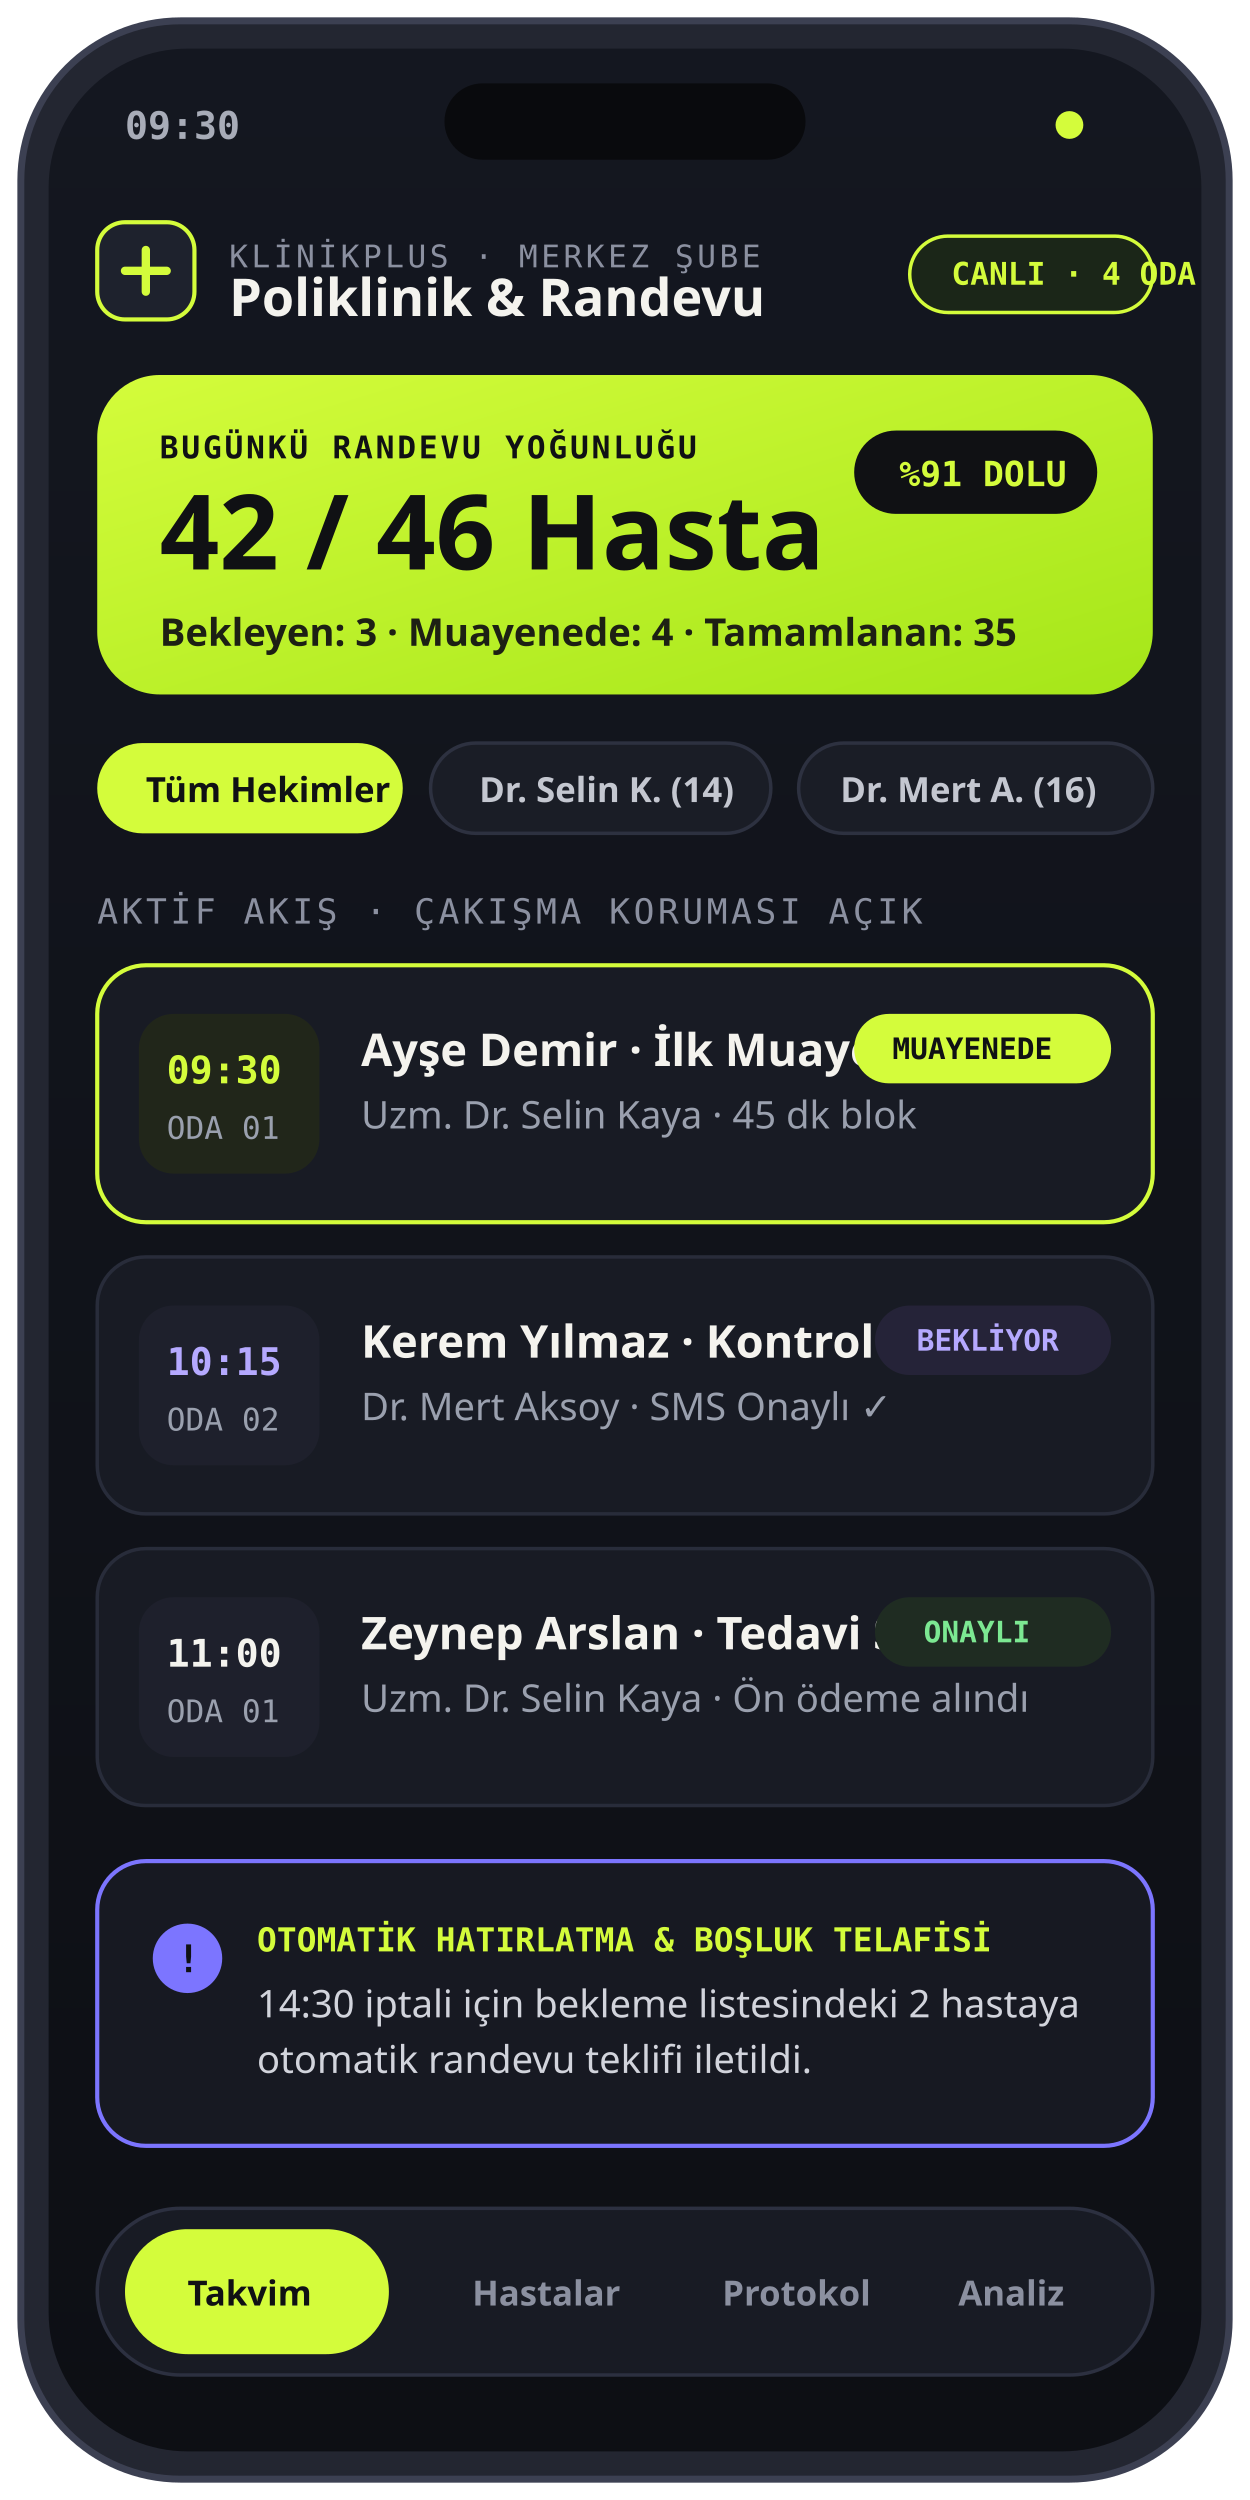
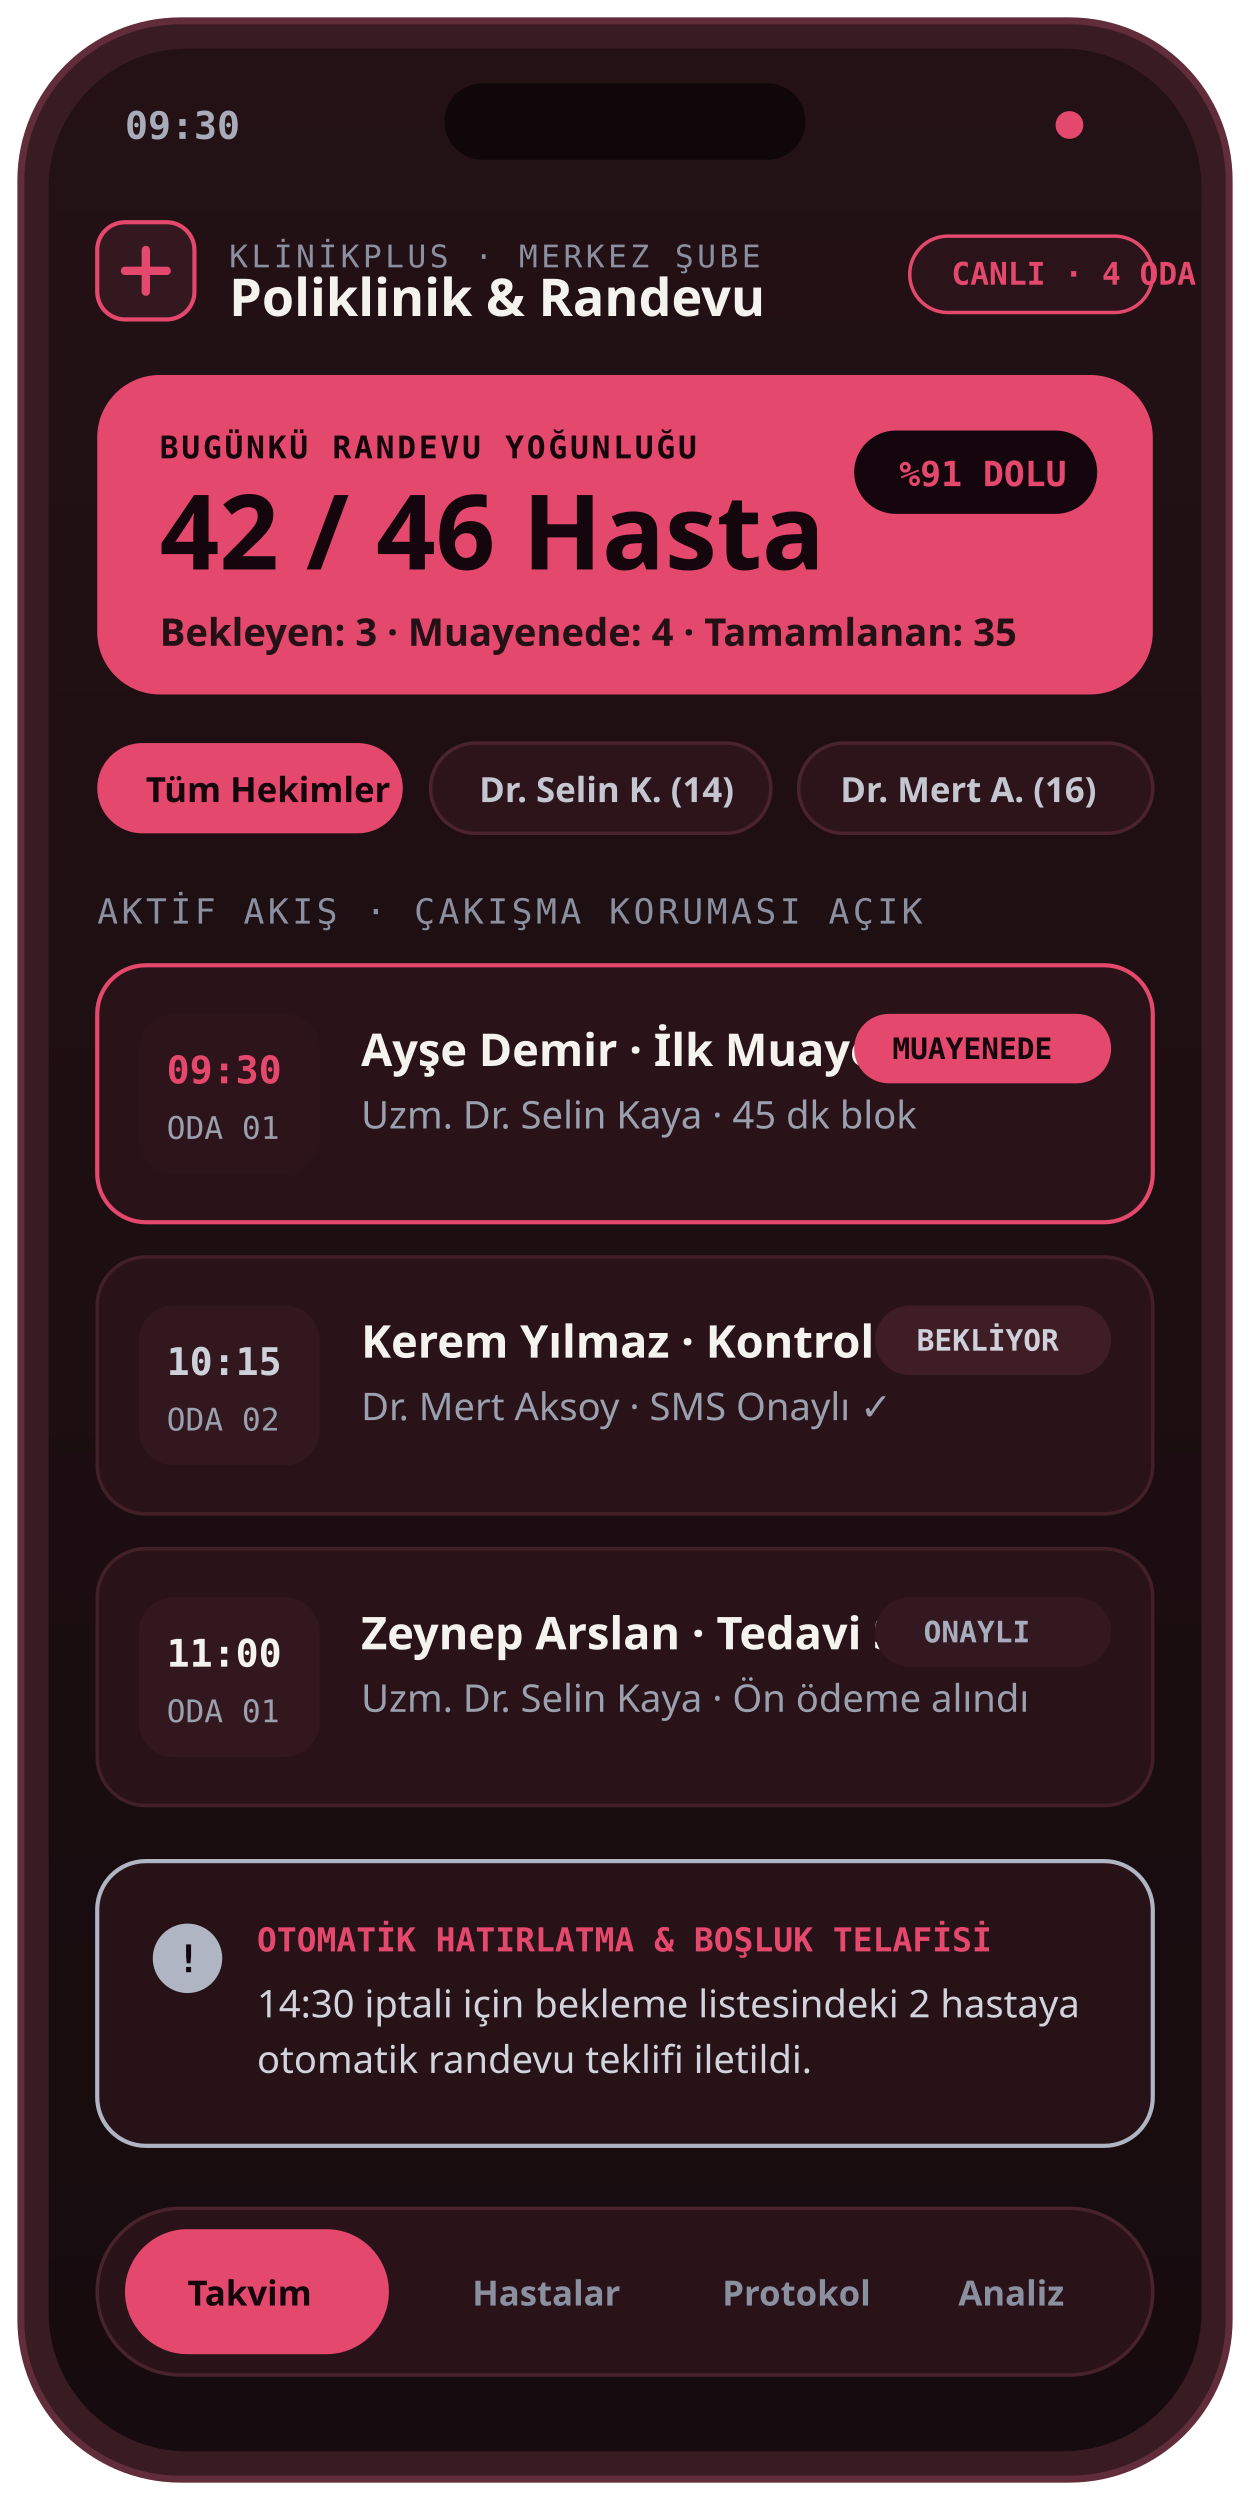
<svg xmlns="http://www.w3.org/2000/svg" viewBox="0 0 360 720" role="img" aria-label="KlinikPlus randevu ve poliklinik takvimi ekranı">
  <defs>
    <linearGradient id="kpBg1" x1="0" y1="0" x2="0" y2="1">
-       <stop offset="0%" stop-color="#141720" />
-       <stop offset="100%" stop-color="#0d0f14" />
+       <stop offset="0%" stop-color="#231115" />
+       <stop offset="100%" stop-color="#160b0e" />
    </linearGradient>
    <linearGradient id="kpAccent" x1="0" y1="0" x2="1" y2="1">
-       <stop offset="0%" stop-color="#d4fc3b" />
-       <stop offset="100%" stop-color="#a5e619" />
+       <stop offset="0%" stop-color="#e5486d" />
+       <stop offset="100%" stop-color="#e5486d" />
    </linearGradient>
  </defs>
-   <rect x="6" y="6" width="348" height="708" rx="46" fill="#232631" stroke="#3c4052" stroke-width="2" />
+   <rect x="6" y="6" width="348" height="708" rx="46" fill="#391b22" stroke="#612d3a" stroke-width="2" />
  <rect x="14" y="14" width="332" height="692" rx="40" fill="url(#kpBg1)" />
-   <rect x="128" y="24" width="104" height="22" rx="11" fill="#090a0d" />
+   <rect x="128" y="24" width="104" height="22" rx="11" fill="#0f0709" />
  <text x="36" y="40" fill="#a8acb8" font-family="monospace" font-size="11" font-weight="700">09:30</text>
-   <circle cx="308" cy="36" r="4" fill="#d4fc3b" />
+   <circle cx="308" cy="36" r="4" fill="#e5486d" />
  <g transform="translate(28, 64)">
-     <rect x="0" y="0" width="28" height="28" rx="8" fill="#1e222d" stroke="#d4fc3b" stroke-width="1.2" />
-     <path d="M14 8v12M8 14h12" stroke="#d4fc3b" stroke-width="2.4" stroke-linecap="round" />
+     <rect x="0" y="0" width="28" height="28" rx="8" fill="#33181f" stroke="#e5486d" stroke-width="1.2" />
+     <path d="M14 8v12M8 14h12" stroke="#e5486d" stroke-width="2.4" stroke-linecap="round" />
    <text x="38" y="13" fill="#8b90a0" font-family="monospace" font-size="9" letter-spacing="1">KLİNİKPLUS · MERKEZ ŞUBE</text>
    <text x="38" y="27" fill="#f4f3ee" font-family="sans-serif" font-size="15" font-weight="700">Poliklinik &amp; Randevu</text>
-     <rect x="234" y="4" width="70" height="22" rx="11" fill="#1b2618" stroke="#d4fc3b" stroke-width="1" />
-     <text x="246" y="18" fill="#d4fc3b" font-family="monospace" font-size="9" font-weight="700">CANLI · 4 ODA</text>
+     <rect x="234" y="4" width="70" height="22" rx="11" fill="#2a1419" stroke="#e5486d" stroke-width="1" />
+     <text x="246" y="18" fill="#e5486d" font-family="monospace" font-size="9" font-weight="700">CANLI · 4 ODA</text>
  </g>
  <g transform="translate(28, 108)">
    <rect width="304" height="92" rx="18" fill="url(#kpAccent)" />
-     <text x="18" y="24" fill="#101114" font-family="monospace" font-size="9" font-weight="700" letter-spacing="0.8">BUGÜNKÜ RANDEVU YOĞUNLUĞU</text>
-     <text x="18" y="56" fill="#101114" font-family="sans-serif" font-size="30" font-weight="800">42 / 46 Hasta</text>
-     <rect x="218" y="16" width="70" height="24" rx="12" fill="#101114" />
-     <text x="231" y="32" fill="#d4fc3b" font-family="monospace" font-size="10" font-weight="700">%91 DOLU</text>
-     <text x="18" y="78" fill="#1d2014" font-family="sans-serif" font-size="11" font-weight="700">Bekleyen: 3  ·  Muayenede: 4  ·  Tamamlanan: 35</text>
+     <text x="18" y="24" fill="#14060c" font-family="monospace" font-size="9" font-weight="700" letter-spacing="0.8">BUGÜNKÜ RANDEVU YOĞUNLUĞU</text>
+     <text x="18" y="56" fill="#14060c" font-family="sans-serif" font-size="30" font-weight="800">42 / 46 Hasta</text>
+     <rect x="218" y="16" width="70" height="24" rx="12" fill="#14060c" />
+     <text x="231" y="32" fill="#e5486d" font-family="monospace" font-size="10" font-weight="700">%91 DOLU</text>
+     <text x="18" y="78" fill="#231115" font-family="sans-serif" font-size="11" font-weight="700">Bekleyen: 3  ·  Muayenede: 4  ·  Tamamlanan: 35</text>
  </g>
  <g transform="translate(28, 214)">
-     <rect x="0" y="0" width="88" height="26" rx="13" fill="#d4fc3b" />
-     <text x="14" y="17" fill="#101114" font-family="sans-serif" font-size="10" font-weight="800">Tüm Hekimler</text>
-     <rect x="96" y="0" width="98" height="26" rx="13" fill="#1a1d26" stroke="#2d3140" />
+     <rect x="0" y="0" width="88" height="26" rx="13" fill="#e5486d" />
+     <text x="14" y="17" fill="#14060c" font-family="sans-serif" font-size="10" font-weight="800">Tüm Hekimler</text>
+     <rect x="96" y="0" width="98" height="26" rx="13" fill="#2c141a" stroke="#4a232d" />
    <text x="110" y="17" fill="#c4c7d0" font-family="sans-serif" font-size="10" font-weight="600">Dr. Selin K. (14)</text>
-     <rect x="202" y="0" width="102" height="26" rx="13" fill="#1a1d26" stroke="#2d3140" />
+     <rect x="202" y="0" width="102" height="26" rx="13" fill="#2c141a" stroke="#4a232d" />
    <text x="214" y="17" fill="#c4c7d0" font-family="sans-serif" font-size="10" font-weight="600">Dr. Mert A. (16)</text>
  </g>
  <g transform="translate(28, 254)">
    <text x="0" y="12" fill="#8b90a0" font-family="monospace" font-size="10" letter-spacing="1">AKTİF AKIŞ · ÇAKIŞMA KORUMASI AÇIK</text>
    <g transform="translate(0, 24)">
-       <rect width="304" height="74" rx="14" fill="#181b24" stroke="#d4fc3b" stroke-width="1.2" />
-       <rect x="12" y="14" width="52" height="46" rx="10" fill="#21261a" />
-       <text x="20" y="34" fill="#d4fc3b" font-family="monospace" font-size="11" font-weight="700">09:30</text>
+       <rect width="304" height="74" rx="14" fill="#291319" stroke="#e5486d" stroke-width="1.2" />
+       <rect x="12" y="14" width="52" height="46" rx="10" fill="#2c141a" />
+       <text x="20" y="34" fill="#e5486d" font-family="monospace" font-size="11" font-weight="700">09:30</text>
      <text x="20" y="50" fill="#9aa0ae" font-family="monospace" font-size="9">ODA 01</text>
      <text x="76" y="29" fill="#f4f3ee" font-family="sans-serif" font-size="13" font-weight="700">Ayşe Demir · İlk Muayene &amp; Plan</text>
      <text x="76" y="47" fill="#9aa0ae" font-family="sans-serif" font-size="11">Uzm. Dr. Selin Kaya · 45 dk blok</text>
-       <rect x="218" y="14" width="74" height="20" rx="10" fill="#d4fc3b" />
-       <text x="229" y="27" fill="#101114" font-family="monospace" font-size="8.5" font-weight="700">MUAYENEDE</text>
+       <rect x="218" y="14" width="74" height="20" rx="10" fill="#e5486d" />
+       <text x="229" y="27" fill="#14060c" font-family="monospace" font-size="8.5" font-weight="700">MUAYENEDE</text>
    </g>
    <g transform="translate(0, 108)">
-       <rect width="304" height="74" rx="14" fill="#181b24" stroke="#282c3a" />
-       <rect x="12" y="14" width="52" height="46" rx="10" fill="#1e202c" />
-       <text x="20" y="34" fill="#b5a9ff" font-family="monospace" font-size="11" font-weight="700">10:15</text>
+       <rect width="304" height="74" rx="14" fill="#291319" stroke="#431f28" />
+       <rect x="12" y="14" width="52" height="46" rx="10" fill="#32181e" />
+       <text x="20" y="34" fill="#ced1da" font-family="monospace" font-size="11" font-weight="700">10:15</text>
      <text x="20" y="50" fill="#9aa0ae" font-family="monospace" font-size="9">ODA 02</text>
      <text x="76" y="29" fill="#f4f3ee" font-family="sans-serif" font-size="13" font-weight="700">Kerem Yılmaz · Kontrol &amp; Tetkik</text>
      <text x="76" y="47" fill="#9aa0ae" font-family="sans-serif" font-size="11">Dr. Mert Aksoy · SMS Onaylı ✓</text>
-       <rect x="224" y="14" width="68" height="20" rx="10" fill="#252338" />
-       <text x="236" y="27" fill="#b5a9ff" font-family="monospace" font-size="8.5" font-weight="700">BEKLİYOR</text>
+       <rect x="224" y="14" width="68" height="20" rx="10" fill="#3e1d25" />
+       <text x="236" y="27" fill="#ced1da" font-family="monospace" font-size="8.5" font-weight="700">BEKLİYOR</text>
    </g>
    <g transform="translate(0, 192)">
-       <rect width="304" height="74" rx="14" fill="#181b24" stroke="#282c3a" />
-       <rect x="12" y="14" width="52" height="46" rx="10" fill="#1e202c" />
+       <rect width="304" height="74" rx="14" fill="#291319" stroke="#431f28" />
+       <rect x="12" y="14" width="52" height="46" rx="10" fill="#32181e" />
      <text x="20" y="34" fill="#f4f3ee" font-family="monospace" font-size="11" font-weight="700">11:00</text>
      <text x="20" y="50" fill="#9aa0ae" font-family="monospace" font-size="9">ODA 01</text>
      <text x="76" y="29" fill="#f4f3ee" font-family="sans-serif" font-size="13" font-weight="700">Zeynep Arslan · Tedavi Seansı #3</text>
      <text x="76" y="47" fill="#9aa0ae" font-family="sans-serif" font-size="11">Uzm. Dr. Selin Kaya · Ön ödeme alındı</text>
-       <rect x="224" y="14" width="68" height="20" rx="10" fill="#1f2c22" />
-       <text x="238" y="27" fill="#7ce892" font-family="monospace" font-size="8.5" font-weight="700">ONAYLI</text>
+       <rect x="224" y="14" width="68" height="20" rx="10" fill="#33181f" />
+       <text x="238" y="27" fill="#a7adbd" font-family="monospace" font-size="8.5" font-weight="700">ONAYLI</text>
    </g>
  </g>
  <g transform="translate(28, 536)">
-     <rect width="304" height="82" rx="14" fill="#171922" stroke="#7c75ff" stroke-width="1.2" />
-     <circle cx="26" cy="28" r="10" fill="#7c75ff" />
-     <text x="23" y="32" fill="#101114" font-family="monospace" font-size="11" font-weight="700">!</text>
-     <text x="46" y="26" fill="#d4fc3b" font-family="monospace" font-size="9.5" font-weight="700">OTOMATİK HATIRLATMA &amp; BOŞLUK TELAFİSİ</text>
+     <rect width="304" height="82" rx="14" fill="#271217" stroke="#b0b5c4" stroke-width="1.2" />
+     <circle cx="26" cy="28" r="10" fill="#b0b5c4" />
+     <text x="23" y="32" fill="#14060c" font-family="monospace" font-size="11" font-weight="700">!</text>
+     <text x="46" y="26" fill="#e5486d" font-family="monospace" font-size="9.5" font-weight="700">OTOMATİK HATIRLATMA &amp; BOŞLUK TELAFİSİ</text>
    <text x="46" y="45" fill="#d2d4dc" font-family="sans-serif" font-size="11">14:30 iptali için bekleme listesindeki 2 hastaya</text>
    <text x="46" y="61" fill="#d2d4dc" font-family="sans-serif" font-size="11">otomatik randevu teklifi iletildi.</text>
  </g>
  <g transform="translate(28, 636)">
-     <rect width="304" height="48" rx="24" fill="#181b24" stroke="#2c3040" />
-     <rect x="8" y="6" width="76" height="36" rx="18" fill="#d4fc3b" />
-     <text x="26" y="28" fill="#101114" font-family="sans-serif" font-size="10" font-weight="800">Takvim</text>
+     <rect width="304" height="48" rx="24" fill="#291319" stroke="#49232c" />
+     <rect x="8" y="6" width="76" height="36" rx="18" fill="#e5486d" />
+     <text x="26" y="28" fill="#14060c" font-family="sans-serif" font-size="10" font-weight="800">Takvim</text>
    <text x="108" y="28" fill="#8b90a0" font-family="sans-serif" font-size="10" font-weight="600">Hastalar</text>
    <text x="180" y="28" fill="#8b90a0" font-family="sans-serif" font-size="10" font-weight="600">Protokol</text>
    <text x="248" y="28" fill="#8b90a0" font-family="sans-serif" font-size="10" font-weight="600">Analiz</text>
  </g>
</svg>
